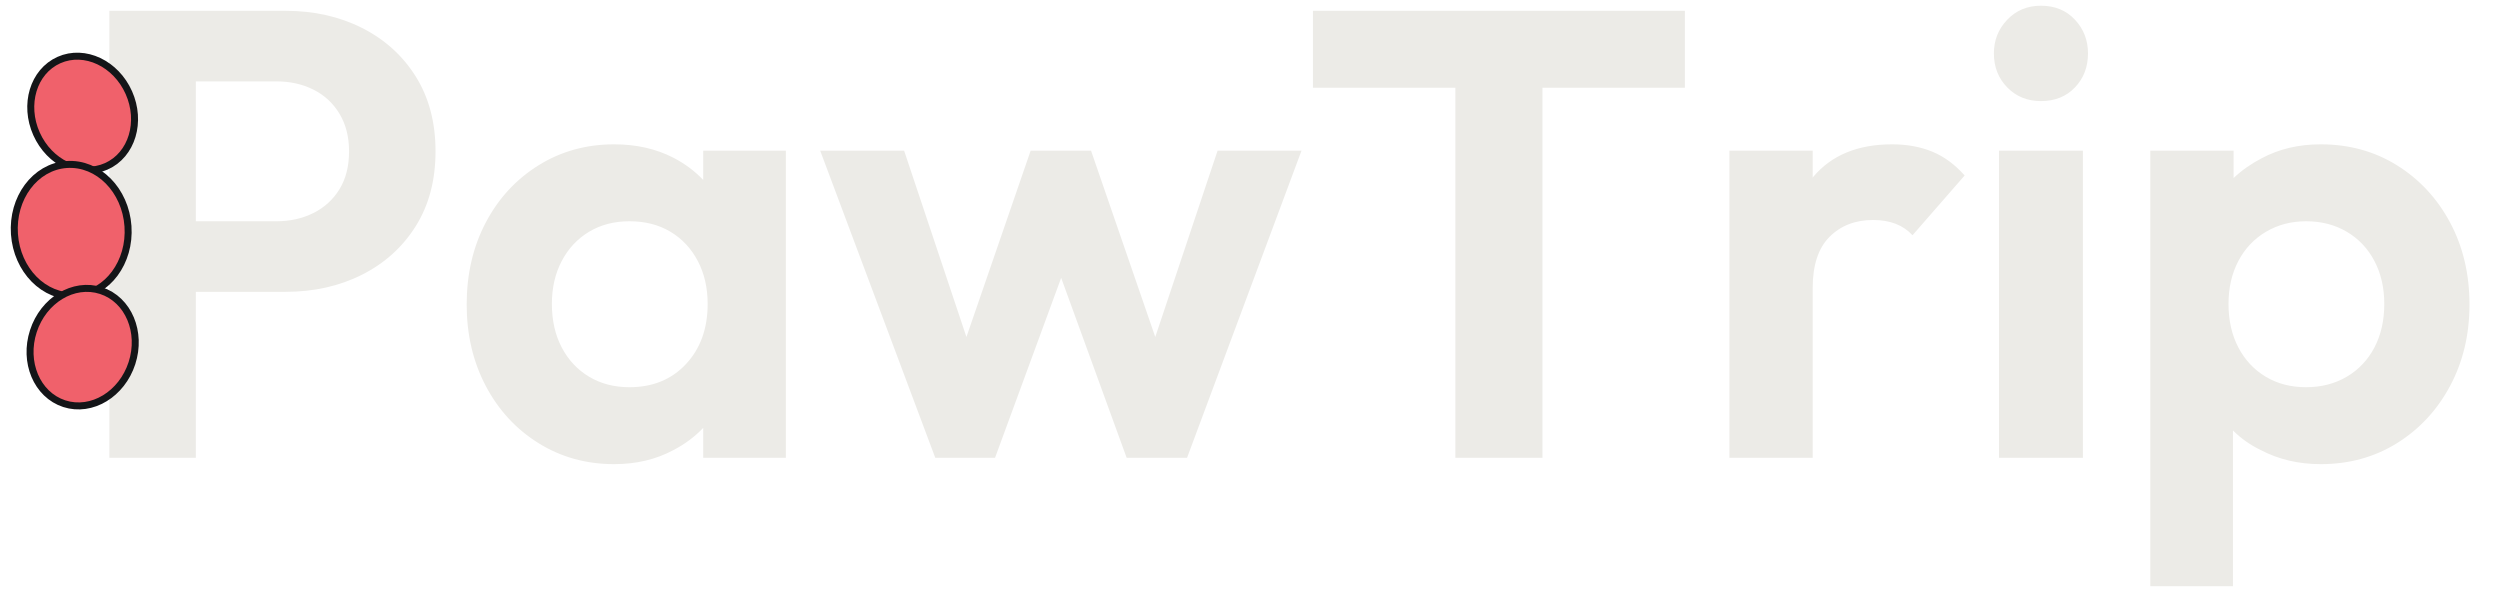
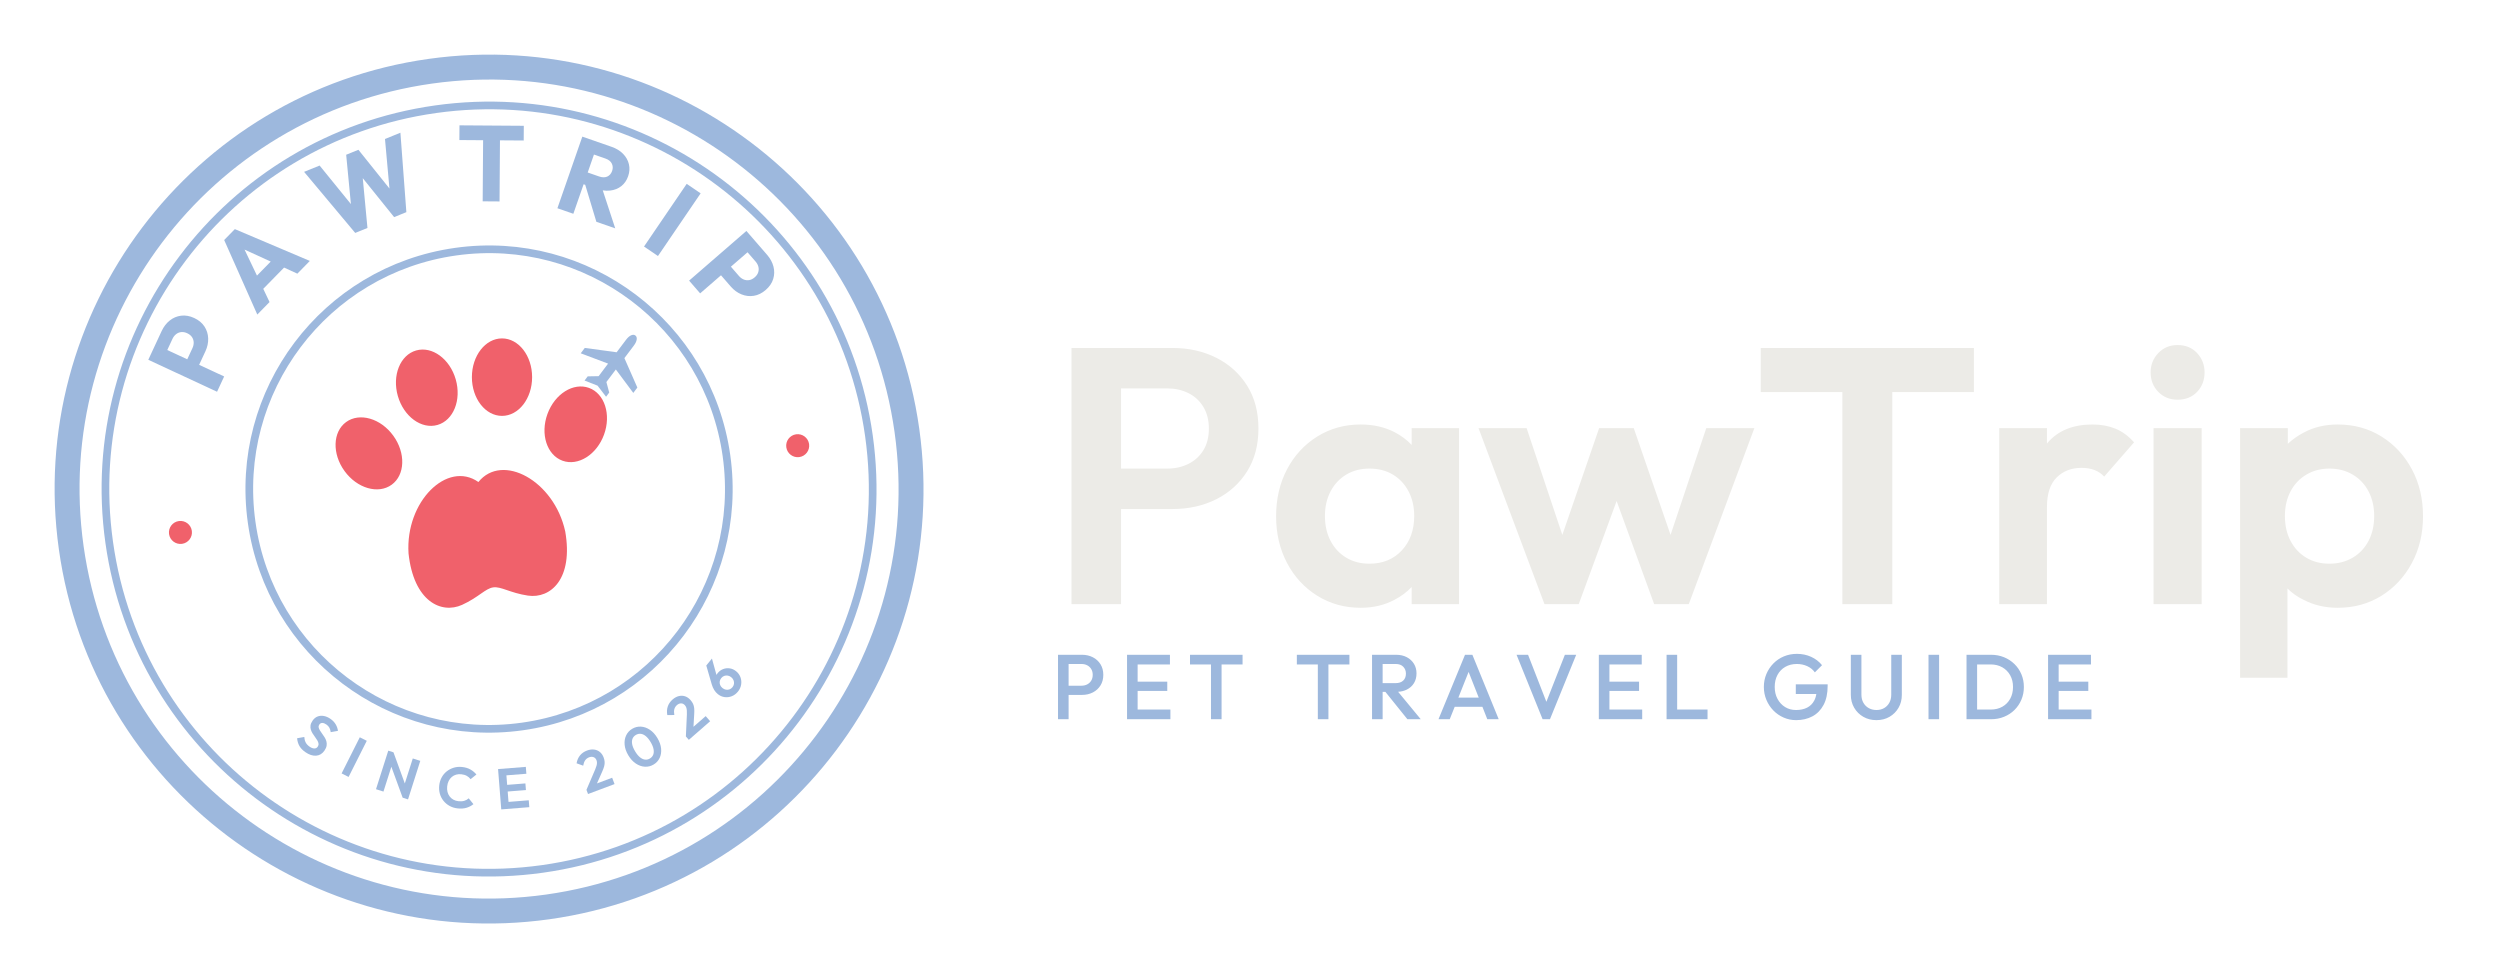
- <svg xmlns="http://www.w3.org/2000/svg" viewBox="-100 0 3932 935">
-   <path fill="#ECEBE7" d="M72 720V17H349Q416 17 469.5 44.0Q523 71 554.0 120.5Q585 170 585.0 238.0Q585 306 554.0 355.5Q523 405 469.5 432.0Q416 459 349 459H208V720ZM208 128V348H335Q367 348 393.0 335.0Q419 322 434.0 297.5Q449 273 449 238Q449 204 434.0 179.0Q419 154 393.0 141.0Q367 128 335 128Z M866 730Q800 730 747.0 697.0Q694 664 664.0 607.0Q634 550 634 479Q634 407 664.0 350.0Q694 293 747.0 260.0Q800 227 866 227Q918 227 959 248Q986 262 1006 283V237H1136V720H1006V673Q986 694 959 708Q918 730 866 730ZM890 609Q945 609 979.0 572.5Q1013 536 1013 478Q1013 440 997.5 410.5Q982 381 954.5 364.5Q927 348 890 348Q854 348 826.5 364.5Q799 381 783.5 410.5Q768 440 768 478Q768 517 783.5 546.5Q799 576 826.5 592.5Q854 609 890 609Z M1371 720 1190 237H1322L1420 530L1521 237H1616L1717 530L1815 237H1947L1767 720H1672L1569 437L1465 720Z M2189 720V138H1965V17H2550V138H2326V720Z M2620 720V237H2751V280Q2751 279 2752 278Q2795 227 2876 227Q2911 227 2939.0 238.5Q2967 250 2990 276L2908 370Q2897 358 2881.5 352.0Q2866 346 2846 346Q2804 346 2777.5 372.5Q2751 399 2751 453V720Z M3044 720V237H3176V720ZM3110 159Q3078 159 3057.0 137.5Q3036 116 3036 84Q3036 53 3057.0 31.0Q3078 9 3110 9Q3143 9 3163.5 31.0Q3184 53 3184 84Q3184 116 3163.5 137.5Q3143 159 3110 159Z M3550 730Q3498 730 3456 708Q3431 696 3412 677V922H3282V237H3413V280Q3432 262 3457 249Q3498 227 3550 227Q3617 227 3670.0 260.0Q3723 293 3753.5 350.0Q3784 407 3784 479Q3784 550 3753.5 607.0Q3723 664 3670.0 697.0Q3617 730 3550 730ZM3527 609Q3563 609 3591.0 592.5Q3619 576 3634.5 546.5Q3650 517 3650 478Q3650 440 3634.5 410.5Q3619 381 3591.0 364.5Q3563 348 3527 348Q3492 348 3464.0 364.5Q3436 381 3420.5 410.5Q3405 440 3405 478Q3405 517 3420.5 546.5Q3436 576 3463.5 592.5Q3491 609 3527 609Z" />
-   <g fill="#F0616B" stroke="#141518" stroke-width="22" paint-order="stroke">
-     <ellipse cx="30" cy="178" rx="74" ry="86" transform="rotate(-24 30 178)" />
-     <ellipse cx="12" cy="362" rx="84" ry="98" transform="rotate(-4 12 362)" />
-     <ellipse cx="30" cy="546" rx="76" ry="88" transform="rotate(18 30 546)" />
+ <svg xmlns="http://www.w3.org/2000/svg" viewBox="-10 -10 2607 1020">
+   <g transform="rotate(-8 500 500)">
+     <g fill="#9DB8DD">
+       <circle cx="500" cy="500" r="440" fill="none" stroke="#9DB8DD" stroke-width="26" />
+       <circle cx="500" cy="500" r="400" fill="none" stroke="#9DB8DD" stroke-width="8" />
+       <circle cx="500" cy="500" r="250" fill="none" stroke="#9DB8DD" stroke-width="8" />
+       <path transform="translate(500 500) rotate(-57.068) translate(0 -300)" d="M-27.552 0.0V-79.072H5.488Q12.992 -79.072 19.04 -76.048Q25.088 -73.024 28.616 -67.368Q32.144 -61.712 32.144 -53.984Q32.144 -46.256 28.616 -40.6Q25.088 -34.944 19.04 -31.864Q12.992 -28.784 5.488 -28.784H-9.968V0.0ZM-9.968 -65.408V-42.448H2.912Q6.16 -42.448 8.848 -43.792Q11.536 -45.136 13.104 -47.712Q14.672 -50.288 14.672 -53.984Q14.672 -57.568 13.104 -60.144Q11.536 -62.72 8.848 -64.064Q6.16 -65.408 2.912 -65.408Z" />
+       <path transform="translate(500 500) rotate(-37.589) translate(0 -300)" d="M-39.144 0.0 -7.784 -79.072H8.12L39.144 0.0H20.552L15.4 -14.336H-15.624L-20.888 0.0ZM10.136 -28.672 -0.056 -56.896 -10.36 -28.672Z" />
+       <path transform="translate(500 500) rotate(-14.110) translate(0 -300)" d="M-28.784 0.0 -54.208 -79.072H-36.736L-21.616 -29.568L-6.832 -79.072H6.944L21.728 -29.456L36.848 -79.072H54.208L28.784 0.0H15.008L0.0 -49.952L-15.008 0.0Z" />
+       <path transform="translate(500 500) rotate(8.406) translate(0 -300)" d="M-8.792 0.0V-63.728H-33.544V-79.072H33.544V-63.728H8.792V0.0Z" />
+       <path transform="translate(500 500) rotate(27.180) translate(0 -300)" d="M-28.896 0.0V-79.072H3.36Q11.2 -79.072 17.136 -76.104Q23.072 -73.136 26.432 -67.872Q29.792 -62.608 29.792 -55.776Q29.792 -48.832 26.432 -43.624Q23.072 -38.416 17.024 -35.504Q13.664 -33.824 9.632 -33.152L34.944 0.0H14.112L-9.52 -32.592H-11.312V0.0ZM-11.312 -65.408V-45.584H1.232Q6.496 -45.584 9.352 -48.272Q12.208 -50.96 12.208 -55.552Q12.208 -59.808 9.408 -62.608Q6.608 -65.408 1.344 -65.408Z" />
+       <path transform="translate(500 500) rotate(42.252) translate(0 -300)" d="M-8.792 0.0V-79.072H8.792V0.0Z" />
+       <path transform="translate(500 500) rotate(57.068) translate(0 -300)" d="M-27.552 0.0V-79.072H5.488Q12.992 -79.072 19.04 -76.048Q25.088 -73.024 28.616 -67.368Q32.144 -61.712 32.144 -53.984Q32.144 -46.256 28.616 -40.6Q25.088 -34.944 19.04 -31.864Q12.992 -28.784 5.488 -28.784H-9.968V0.0ZM-9.968 -65.408V-42.448H2.912Q6.16 -42.448 8.848 -43.792Q11.536 -45.136 13.104 -47.712Q14.672 -50.288 14.672 -53.984Q14.672 -57.568 13.104 -60.144Q11.536 -62.72 8.848 -64.064Q6.16 -65.408 2.912 -65.408Z" />
+       <path transform="translate(500 500) rotate(42.848) translate(0 334.0)" d="M-0.51 0.6Q-5.61 0.6 -9.24 -1.14Q-12.87 -2.88 -15.81 -6.36L-10.41 -11.76Q-8.55 -9.3 -6.09 -7.95Q-3.63 -6.6 -0.09 -6.6Q3.09 -6.6 4.98 -7.86Q6.87 -9.12 6.87 -11.34Q6.87 -13.26 5.79 -14.46Q4.71 -15.66 2.94 -16.5Q1.17 -17.34 -0.96 -18.03Q-3.09 -18.72 -5.22 -19.62Q-7.35 -20.52 -9.12 -21.87Q-10.89 -23.22 -11.97 -25.35Q-13.05 -27.48 -13.05 -30.72Q-13.05 -34.56 -11.19 -37.26Q-9.33 -39.96 -6.09 -41.4Q-2.85 -42.84 1.23 -42.84Q5.55 -42.84 9.03 -41.22Q12.51 -39.6 14.73 -37.02L9.33 -31.62Q7.47 -33.66 5.52 -34.62Q3.57 -35.58 1.11 -35.58Q-1.71 -35.58 -3.33 -34.5Q-4.95 -33.42 -4.95 -31.38Q-4.95 -29.64 -3.87 -28.56Q-2.79 -27.48 -1.02 -26.7Q0.75 -25.92 2.88 -25.2Q5.01 -24.48 7.14 -23.58Q9.27 -22.68 11.04 -21.24Q12.81 -19.8 13.89 -17.55Q14.97 -15.3 14.97 -12.0Q14.97 -6.12 10.83 -2.76Q6.69 0.6 -0.51 0.6Z" />
+       <path transform="translate(500 500) rotate(34.711) translate(0 334.0)" d="M-4.08 0.0V-42.18H4.08V0.0Z" />
+       <path transform="translate(500 500) rotate(25.644) translate(0 334.0)" d="M-17.49 0.0V-42.18H-11.79L9.33 -14.82V-42.18H17.55V0.0H11.67L-9.33 -27.18V0.0Z" />
+       <path transform="translate(500 500) rotate(14.187) translate(0 334.0)" d="M3.3 0.6Q-1.32 0.6 -5.28 -1.05Q-9.24 -2.7 -12.21 -5.67Q-15.18 -8.64 -16.77 -12.6Q-18.36 -16.56 -18.36 -21.12Q-18.36 -25.68 -16.77 -29.64Q-15.18 -33.6 -12.21 -36.54Q-9.24 -39.48 -5.31 -41.16Q-1.38 -42.84 3.3 -42.84Q8.34 -42.84 12.18 -41.19Q16.02 -39.54 18.96 -36.66L13.44 -31.14Q11.7 -33.06 9.18 -34.14Q6.66 -35.22 3.3 -35.22Q0.36 -35.22 -2.07 -34.23Q-4.5 -33.24 -6.3 -31.35Q-8.1 -29.46 -9.06 -26.85Q-10.02 -24.24 -10.02 -21.12Q-10.02 -17.94 -9.06 -15.36Q-8.1 -12.78 -6.3 -10.89Q-4.5 -9.0 -2.07 -7.98Q0.36 -6.96 3.3 -6.96Q6.84 -6.96 9.39 -8.04Q11.94 -9.12 13.68 -11.1L19.2 -5.58Q16.26 -2.64 12.36 -1.02Q8.46 0.6 3.3 0.6Z" />
+       <path transform="translate(500 500) rotate(3.465) translate(0 334.0)" d="M-13.74 0.0V-42.18H15.3V-34.98H-5.58V-25.02H13.5V-18.06H-5.58V-7.2H15.6V0.0Z" />
+       <path transform="translate(500 500) rotate(-12.556) translate(0 334.0)" d="M-15.03 0.0V-4.68L0.87 -21.3Q2.55 -23.1 3.6 -24.51Q4.65 -25.92 5.13 -27.21Q5.61 -28.5 5.61 -29.82Q5.61 -32.46 3.9 -33.96Q2.19 -35.46 -0.51 -35.46Q-3.27 -35.46 -5.4 -34.02Q-7.53 -32.58 -9.39 -29.46L-14.97 -34.2Q-12.45 -38.46 -8.7 -40.65Q-4.95 -42.84 -0.09 -42.84Q4.05 -42.84 7.14 -41.22Q10.23 -39.6 11.91 -36.72Q13.59 -33.84 13.59 -30.0Q13.59 -27.42 12.96 -25.32Q12.33 -23.22 10.86 -21.15Q9.39 -19.08 6.81 -16.5L-2.43 -7.08H14.49V0.0Z" />
+       <path transform="translate(500 500) rotate(-22.836) translate(0 334.0)" d="M0.12 0.6Q-4.86 0.6 -8.88 -2.1Q-12.9 -4.8 -15.27 -9.72Q-17.64 -14.64 -17.64 -21.18Q-17.64 -27.72 -15.3 -32.58Q-12.96 -37.44 -8.97 -40.14Q-4.98 -42.84 -0.06 -42.84Q4.98 -42.84 8.97 -40.14Q12.96 -37.44 15.3 -32.55Q17.64 -27.66 17.64 -21.06Q17.64 -14.52 15.3 -9.63Q12.96 -4.74 9 -2.07Q5.04 0.6 0.12 0.6ZM0.0 -6.78Q2.88 -6.78 4.98 -8.4Q7.08 -10.02 8.25 -13.2Q9.42 -16.38 9.42 -21.12Q9.42 -25.86 8.25 -29.04Q7.08 -32.22 4.95 -33.81Q2.82 -35.4 -0.06 -35.4Q-2.88 -35.4 -4.98 -33.81Q-7.08 -32.22 -8.25 -29.07Q-9.42 -25.92 -9.42 -21.18Q-9.42 -16.38 -8.25 -13.2Q-7.08 -10.02 -4.98 -8.4Q-2.88 -6.78 0.0 -6.78Z" />
+       <path transform="translate(500 500) rotate(-33.116) translate(0 334.0)" d="M-15.03 0.0V-4.68L0.87 -21.3Q2.55 -23.1 3.6 -24.51Q4.65 -25.92 5.13 -27.21Q5.61 -28.5 5.61 -29.82Q5.61 -32.46 3.9 -33.96Q2.19 -35.46 -0.51 -35.46Q-3.27 -35.46 -5.4 -34.02Q-7.53 -32.58 -9.39 -29.46L-14.97 -34.2Q-12.45 -38.46 -8.7 -40.65Q-4.95 -42.84 -0.09 -42.84Q4.05 -42.84 7.14 -41.22Q10.23 -39.6 11.91 -36.72Q13.59 -33.84 13.59 -30.0Q13.59 -27.42 12.96 -25.32Q12.33 -23.22 10.86 -21.15Q9.39 -19.08 6.81 -16.5L-2.43 -7.08H14.49V0.0Z" />
+       <path transform="translate(500 500) rotate(-42.854) translate(0 334.0)" d="M0.0 0.6Q-4.32 0.6 -7.77 -1.35Q-11.22 -3.3 -13.23 -6.63Q-15.24 -9.96 -15.24 -14.04Q-15.24 -19.62 -11.4 -25.26L0.3 -42.18H9.66L-0.6 -27.78Q0.42 -27.96 1.68 -27.96Q5.46 -27.96 8.52 -26.19Q11.58 -24.42 13.44 -21.33Q15.3 -18.24 15.3 -14.22Q15.3 -10.08 13.26 -6.72Q11.22 -3.36 7.74 -1.38Q4.26 0.6 0.0 0.6ZM8.881784197001252e-16 -6.72Q2.1 -6.72 3.72 -7.71Q5.34 -8.7 6.3 -10.41Q7.26 -12.12 7.26 -14.28Q7.26 -16.44 6.3 -18.15Q5.34 -19.86 3.72 -20.82Q2.1 -21.78 8.881784197001252e-16 -21.78Q-2.1 -21.78 -3.75 -20.79Q-5.4 -19.8 -6.33 -18.12Q-7.26 -16.44 -7.26 -14.28Q-7.26 -12.12 -6.33 -10.41Q-5.4 -8.7 -3.75 -7.71Q-2.1 -6.72 8.881784197001252e-16 -6.72Z" />
+     </g>
+     <circle cx="175" cy="500" r="12" fill="#F0616B" />
+     <circle cx="825" cy="500" r="12" fill="#F0616B" />
+     <g fill="#F0616B">
+       <g transform="rotate(0 490 548)">
+         <path d="M490,491.174 C518.875,464.114 568.375,500.645 572.5,554.765 C574.15,604.826 547.75,622.415 524.65,615.65 C506.5,610.238 498.25,602.12 490,602.12 C481.75,602.12 473.5,610.238 455.35,615.65 C432.25,622.415 405.85,604.826 407.5,554.765 C411.625,500.645 461.125,464.114 490,491.174Z" />
+         <ellipse cx="381.1" cy="445.7" rx="31.4" ry="40.4" transform="rotate(-28 381.1 445.7)" />
+         <ellipse cx="450.4" cy="386.3" rx="31.4" ry="40.4" transform="rotate(-8 450.4 386.3)" />
+         <ellipse cx="529.6" cy="386.3" rx="31.4" ry="40.4" transform="rotate(8 529.6 386.3)" />
+         <ellipse cx="598.9" cy="445.7" rx="31.4" ry="40.4" transform="rotate(28 598.9 445.7)" />
+       </g>
+     </g>
+     <g fill="#9DB8DD">
+       <path d="M50 4 C54 4 56.5 9 56.5 16 L56.5 37 L94 58 L94 67 L56.5 56 L56.5 77 L68 86 L68 93 L50 88 L32 93 L32 86 L43.5 77 L43.5 56 L6 67 L6 58 L43.5 37 L43.5 16 C43.5 9 46 4 50 4 Z" transform="translate(648 388) rotate(45) scale(0.78) translate(-50 -50)" />
+     </g>
  </g>
+   <path fill="#ECEBE7" d="M1107.36 620.0V352.86H1212.62Q1238.08 352.86 1258.41 363.12Q1278.74 373.38 1290.52 392.19Q1302.3 411.0 1302.3 436.84Q1302.3 462.68 1290.52 481.49Q1278.74 500.3 1258.41 510.56Q1238.08 520.82 1212.62 520.82H1159.04V620.0ZM1159.04 395.04V478.64H1207.3Q1219.46 478.64 1229.34 473.7Q1239.22 468.76 1244.92 459.45Q1250.62 450.14 1250.62 436.84Q1250.62 423.92 1244.92 414.42Q1239.22 404.92 1229.34 399.98Q1219.46 395.04 1207.3 395.04Z M1408.88 623.8Q1383.8 623.8 1363.66 611.26Q1343.52 598.72 1332.12 577.06Q1320.72 555.4 1320.72 528.42Q1320.72 501.06 1332.12 479.4Q1343.52 457.74 1363.66 445.2Q1383.8 432.66 1408.88 432.66Q1428.64 432.66 1444.22 440.64Q1454.48 445.96 1462.08 453.94V436.46H1511.48V620.0H1462.08V602.14Q1454.48 610.12 1444.22 615.44Q1428.64 623.8 1408.88 623.8ZM1418.0 577.82Q1438.9 577.82 1451.82 563.95Q1464.74 550.08 1464.74 528.04Q1464.74 513.6 1458.85 502.39Q1452.96 491.18 1442.51 484.91Q1432.06 478.64 1418.0 478.64Q1404.32 478.64 1393.87 484.91Q1383.42 491.18 1377.53 502.39Q1371.64 513.6 1371.64 528.04Q1371.64 542.86 1377.53 554.07Q1383.42 565.28 1393.87 571.55Q1404.32 577.82 1418.0 577.82Z M1600.58 620.0 1531.8 436.46H1581.96L1619.2 547.8L1657.58 436.46H1693.68L1732.06 547.8L1769.3 436.46H1819.46L1751.06 620.0H1714.96L1675.82 512.46L1636.3 620.0Z M1911.22 620.0V398.84H1826.1V352.86H2048.4V398.84H1963.28V620.0Z M2074.8 620.0V436.46H2124.58V452.8Q2124.58 452.42 2124.96 452.04Q2141.3 432.66 2172.08 432.66Q2185.38 432.66 2196.02 437.03Q2206.66 441.4 2215.4 451.28L2184.24 487.0Q2180.06 482.44 2174.17 480.16Q2168.28 477.88 2160.68 477.88Q2144.72 477.88 2134.65 487.95Q2124.58 498.02 2124.58 518.54V620.0Z M2235.72 620.0V436.46H2285.88V620.0ZM2260.8 406.82Q2248.64 406.82 2240.66 398.65Q2232.68 390.48 2232.68 378.32Q2232.68 366.54 2240.66 358.18Q2248.64 349.82 2260.8 349.82Q2273.34 349.82 2281.13 358.18Q2288.92 366.54 2288.92 378.32Q2288.92 390.48 2281.13 398.65Q2273.34 406.82 2260.8 406.82Z M2427.8 623.8Q2408.04 623.8 2392.08 615.44Q2382.58 610.88 2375.36 603.66V696.76H2325.96V436.46H2375.74V452.8Q2382.96 445.96 2392.46 441.02Q2408.04 432.66 2427.8 432.66Q2453.26 432.66 2473.4 445.2Q2493.54 457.74 2505.13 479.4Q2516.72 501.06 2516.72 528.42Q2516.72 555.4 2505.13 577.06Q2493.54 598.72 2473.4 611.26Q2453.26 623.8 2427.8 623.8ZM2419.06 577.82Q2432.74 577.82 2443.38 571.55Q2454.02 565.28 2459.91 554.07Q2465.8 542.86 2465.8 528.04Q2465.8 513.6 2459.91 502.39Q2454.02 491.18 2443.38 484.91Q2432.74 478.64 2419.06 478.64Q2405.76 478.64 2395.12 484.91Q2384.48 491.18 2378.59 502.39Q2372.7 513.6 2372.7 528.04Q2372.7 542.86 2378.59 554.07Q2384.48 565.28 2394.93 571.55Q2405.38 577.82 2419.06 577.82Z" />
+   <path fill="#9DB8DD" d="M1093.296 740.0V672.8H1118.256Q1124.592 672.8 1129.632 675.392Q1134.672 677.984 1137.6 682.688Q1140.528 687.392 1140.528 693.728Q1140.528 700.064 1137.6 704.768Q1134.672 709.472 1129.632 712.064Q1124.592 714.656 1118.256 714.656H1104.336V740.0ZM1104.336 682.4V705.056H1117.68Q1121.136 705.056 1123.776 703.664Q1126.416 702.272 1127.952 699.728Q1129.488 697.184 1129.488 693.728Q1129.488 690.272 1127.952 687.728Q1126.416 685.184 1123.776 683.792Q1121.136 682.4 1117.68 682.4Z M1165.28 740.0V672.8H1210.016V682.88H1176.32V700.832H1207.232V710.528H1176.32V729.92H1210.496V740.0Z M1252.816 740.0V682.88H1230.928V672.8H1285.744V682.88H1263.856V740.0Z M1364.24 740.0V682.88H1342.352V672.8H1397.168V682.88H1375.28V740.0Z M1420.768 740.0V672.8H1445.92Q1452.256 672.8 1457.056 675.344Q1461.856 677.888 1464.496 682.256Q1467.136 686.624 1467.136 692.192Q1467.136 698.048 1464.496 702.368Q1461.856 706.688 1457.056 709.088Q1453.024 711.104 1447.936 711.392L1471.552 740.0H1457.632L1434.688 711.488H1431.808V740.0ZM1431.808 682.4V702.368H1445.344Q1450.432 702.368 1453.264 699.728Q1456.096 697.088 1456.096 692.384Q1456.096 688.16 1453.312 685.28Q1450.528 682.4 1445.44 682.4Z M1490.064 740.0 1517.712 672.8H1525.392L1552.848 740.0H1540.944L1535.856 727.04H1506.96L1501.776 740.0ZM1532.016 717.44 1521.456 690.656 1510.8 717.44Z M1598.624 740.0 1571.456 672.8H1583.456L1602.56 721.856L1621.856 672.8H1633.664L1606.304 740.0Z M1657.264 740.0V672.8H1702.0V682.88H1668.304V700.832H1699.216V710.528H1668.304V729.92H1702.48V740.0Z M1727.904 740.0V672.8H1738.944V729.92H1770.624V740.0Z M1863.04 740.96Q1856.128 740.96 1849.984 738.272Q1843.84 735.584 1839.232 730.832Q1834.624 726.08 1831.984 719.792Q1829.344 713.504 1829.344 706.304Q1829.344 699.104 1831.984 692.864Q1834.624 686.624 1839.28 681.872Q1843.936 677.12 1850.224 674.48Q1856.512 671.84 1863.808 671.84Q1871.776 671.84 1878.592 674.912Q1885.408 677.984 1890.016 683.648L1882.528 691.136Q1879.552 686.912 1874.56 684.656Q1869.568 682.4 1863.808 682.4Q1856.896 682.4 1851.664 685.424Q1846.432 688.448 1843.552 693.824Q1840.672 699.2 1840.672 706.304Q1840.672 713.408 1843.6 718.832Q1846.528 724.256 1851.52 727.328Q1856.512 730.4 1862.848 730.4Q1869.568 730.4 1874.416 727.952Q1879.264 725.504 1881.856 720.608Q1883.488 717.632 1884.064 713.696H1862.656V703.616H1895.872V705.152Q1895.872 717.152 1891.6 725.12Q1887.328 733.088 1879.936 737.024Q1872.544 740.96 1863.04 740.96Z M1946.736 740.96Q1939.152 740.96 1933.104 737.504Q1927.056 734.048 1923.552 728.048Q1920.048 722.048 1920.048 714.464V672.8H1931.088V714.368Q1931.088 719.264 1933.152 722.864Q1935.216 726.464 1938.768 728.432Q1942.32 730.4 1946.736 730.4Q1951.248 730.4 1954.704 728.432Q1958.16 726.464 1960.176 722.864Q1962.192 719.264 1962.192 714.464V672.8H1973.232V714.56Q1973.232 722.144 1969.776 728.096Q1966.32 734.048 1960.368 737.504Q1954.416 740.96 1946.736 740.96Z M2001.056 740.0V672.8H2012.096V740.0Z M2040.688 740.0V672.8H2066.224Q2073.52 672.8 2079.76 675.344Q2086 677.888 2090.656 682.448Q2095.312 687.008 2097.904 693.104Q2100.496 699.2 2100.496 706.4Q2100.496 713.504 2097.904 719.648Q2095.312 725.792 2090.704 730.352Q2086.096 734.912 2079.856 737.456Q2073.616 740.0 2066.416 740.0ZM2051.728 682.88V729.92H2065.936Q2072.848 729.92 2078.08 726.944Q2083.312 723.968 2086.24 718.64Q2089.168 713.312 2089.168 706.304Q2089.168 699.392 2086.192 694.112Q2083.216 688.832 2077.984 685.856Q2072.752 682.88 2065.936 682.88Z M2125.728 740.0V672.8H2170.464V682.88H2136.768V700.832H2167.68V710.528H2136.768V729.92H2170.944V740.0Z" />
</svg>
